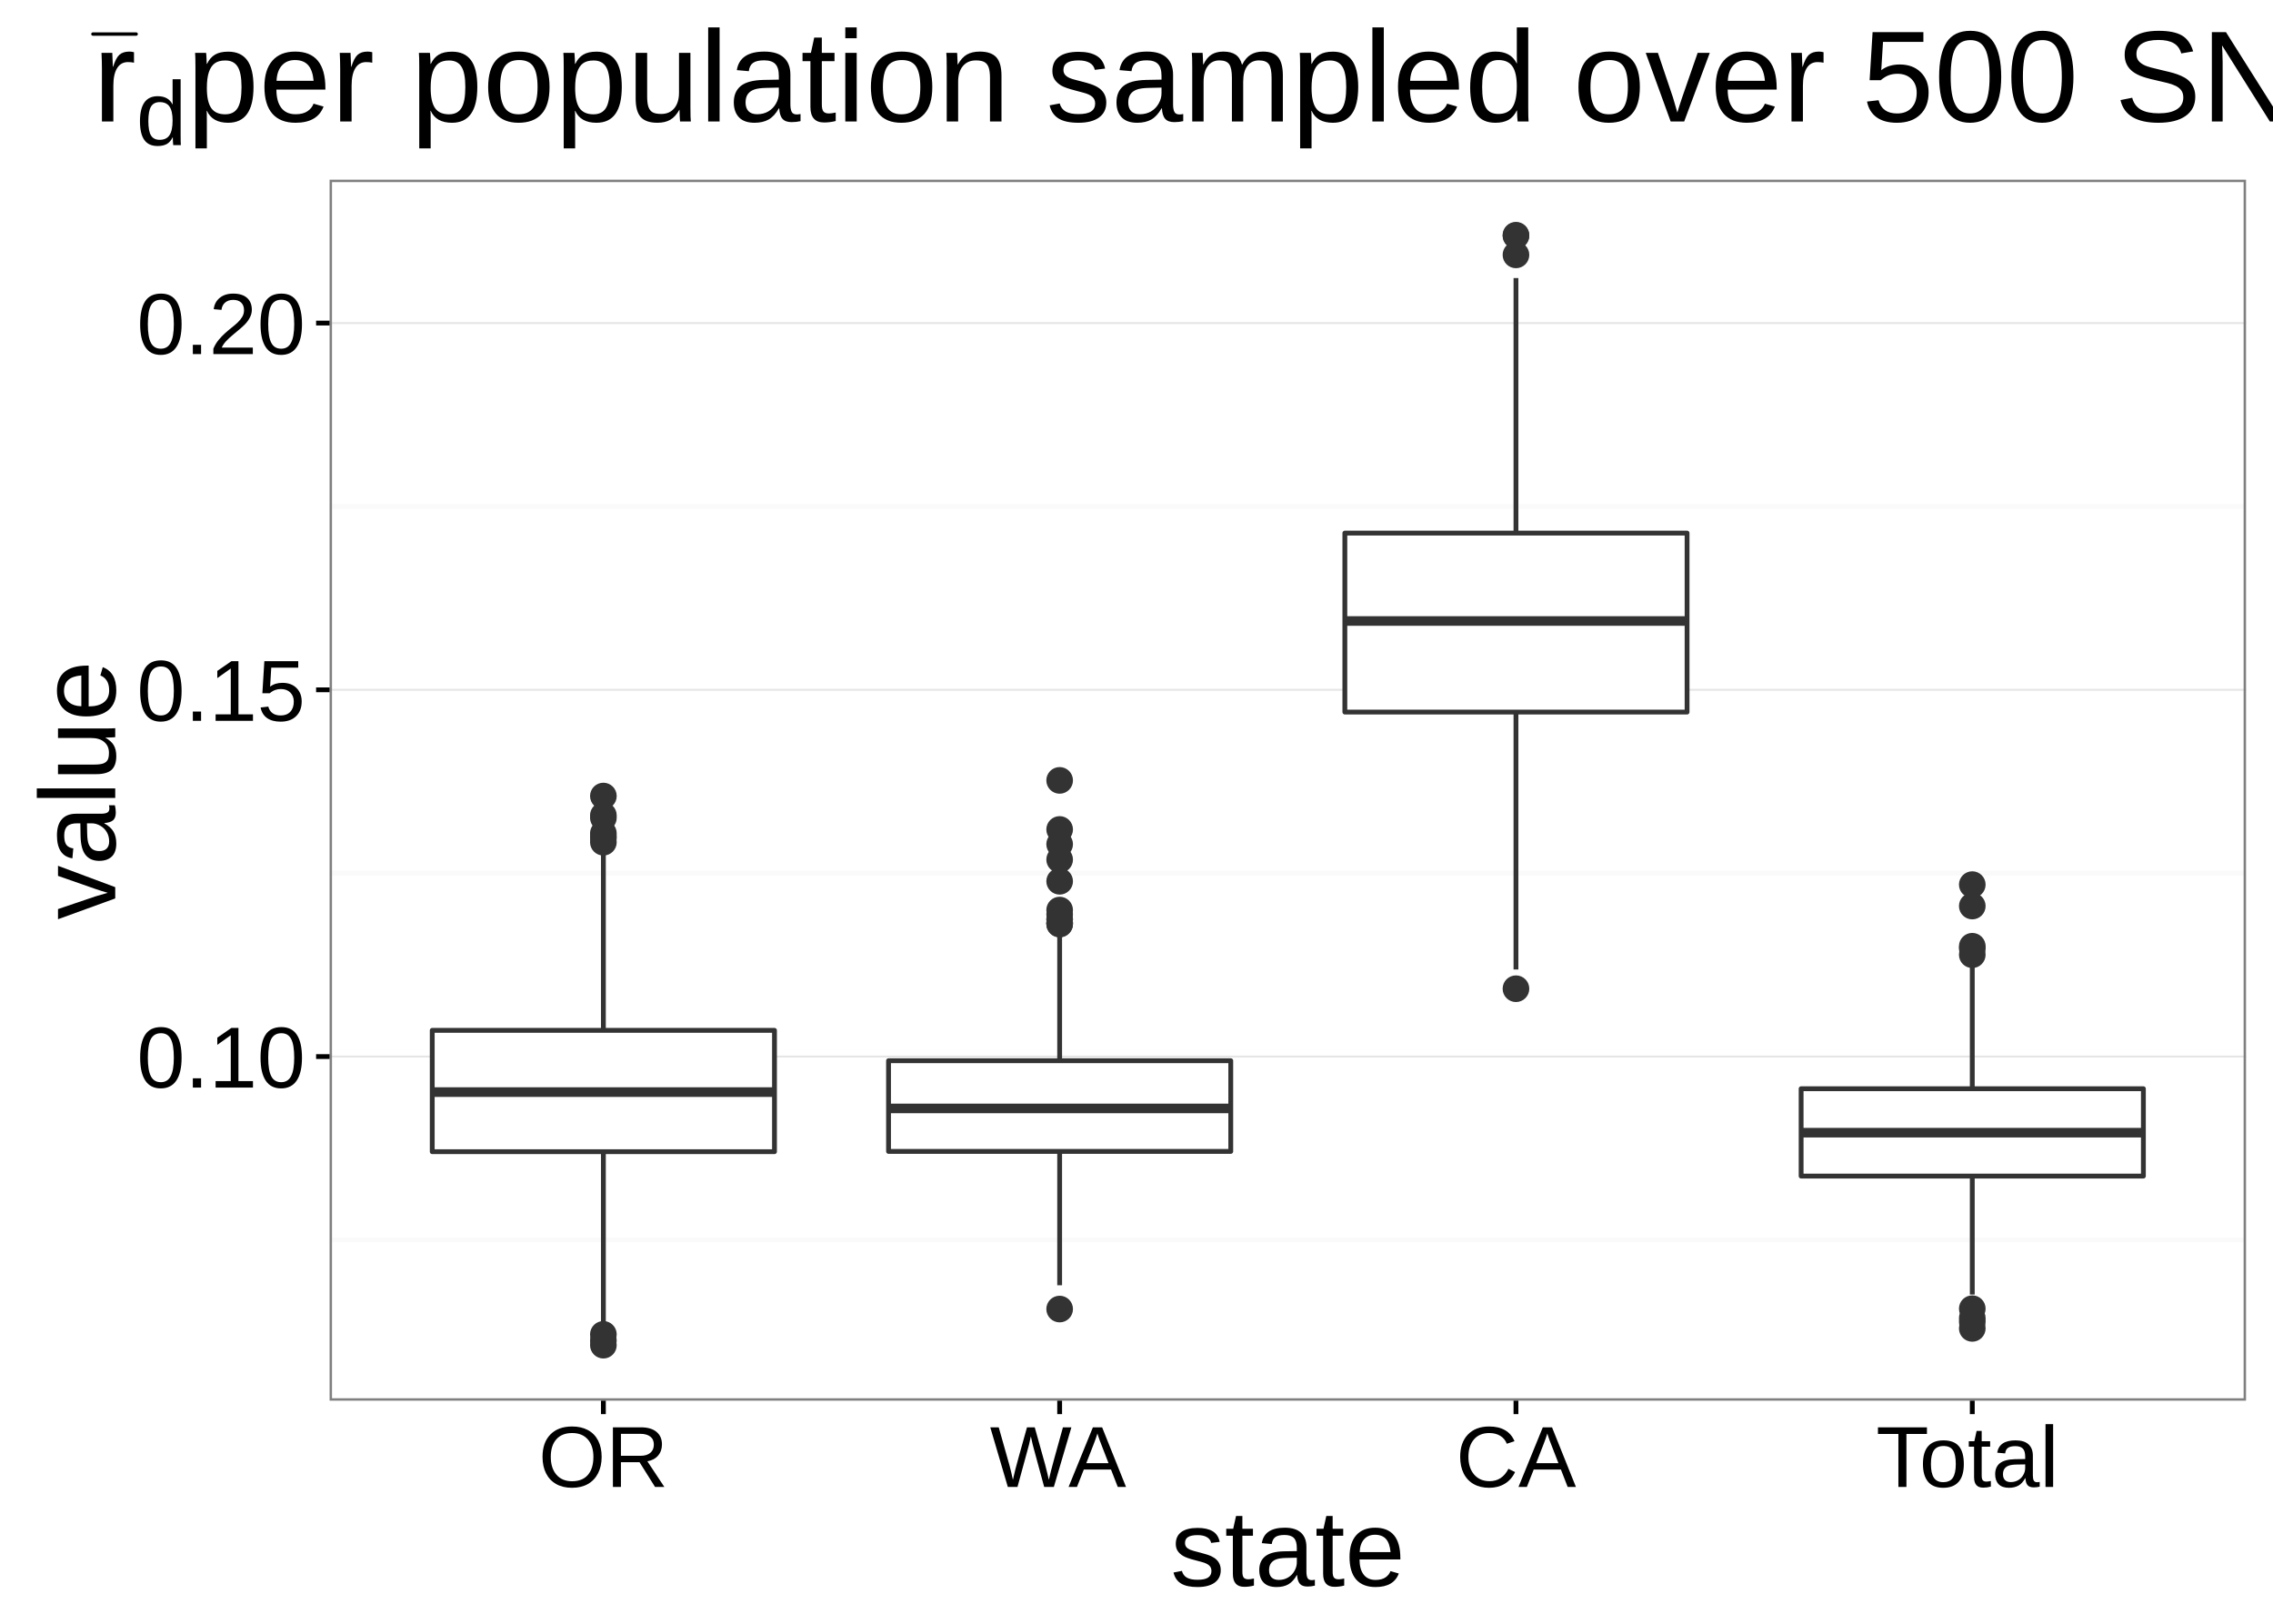
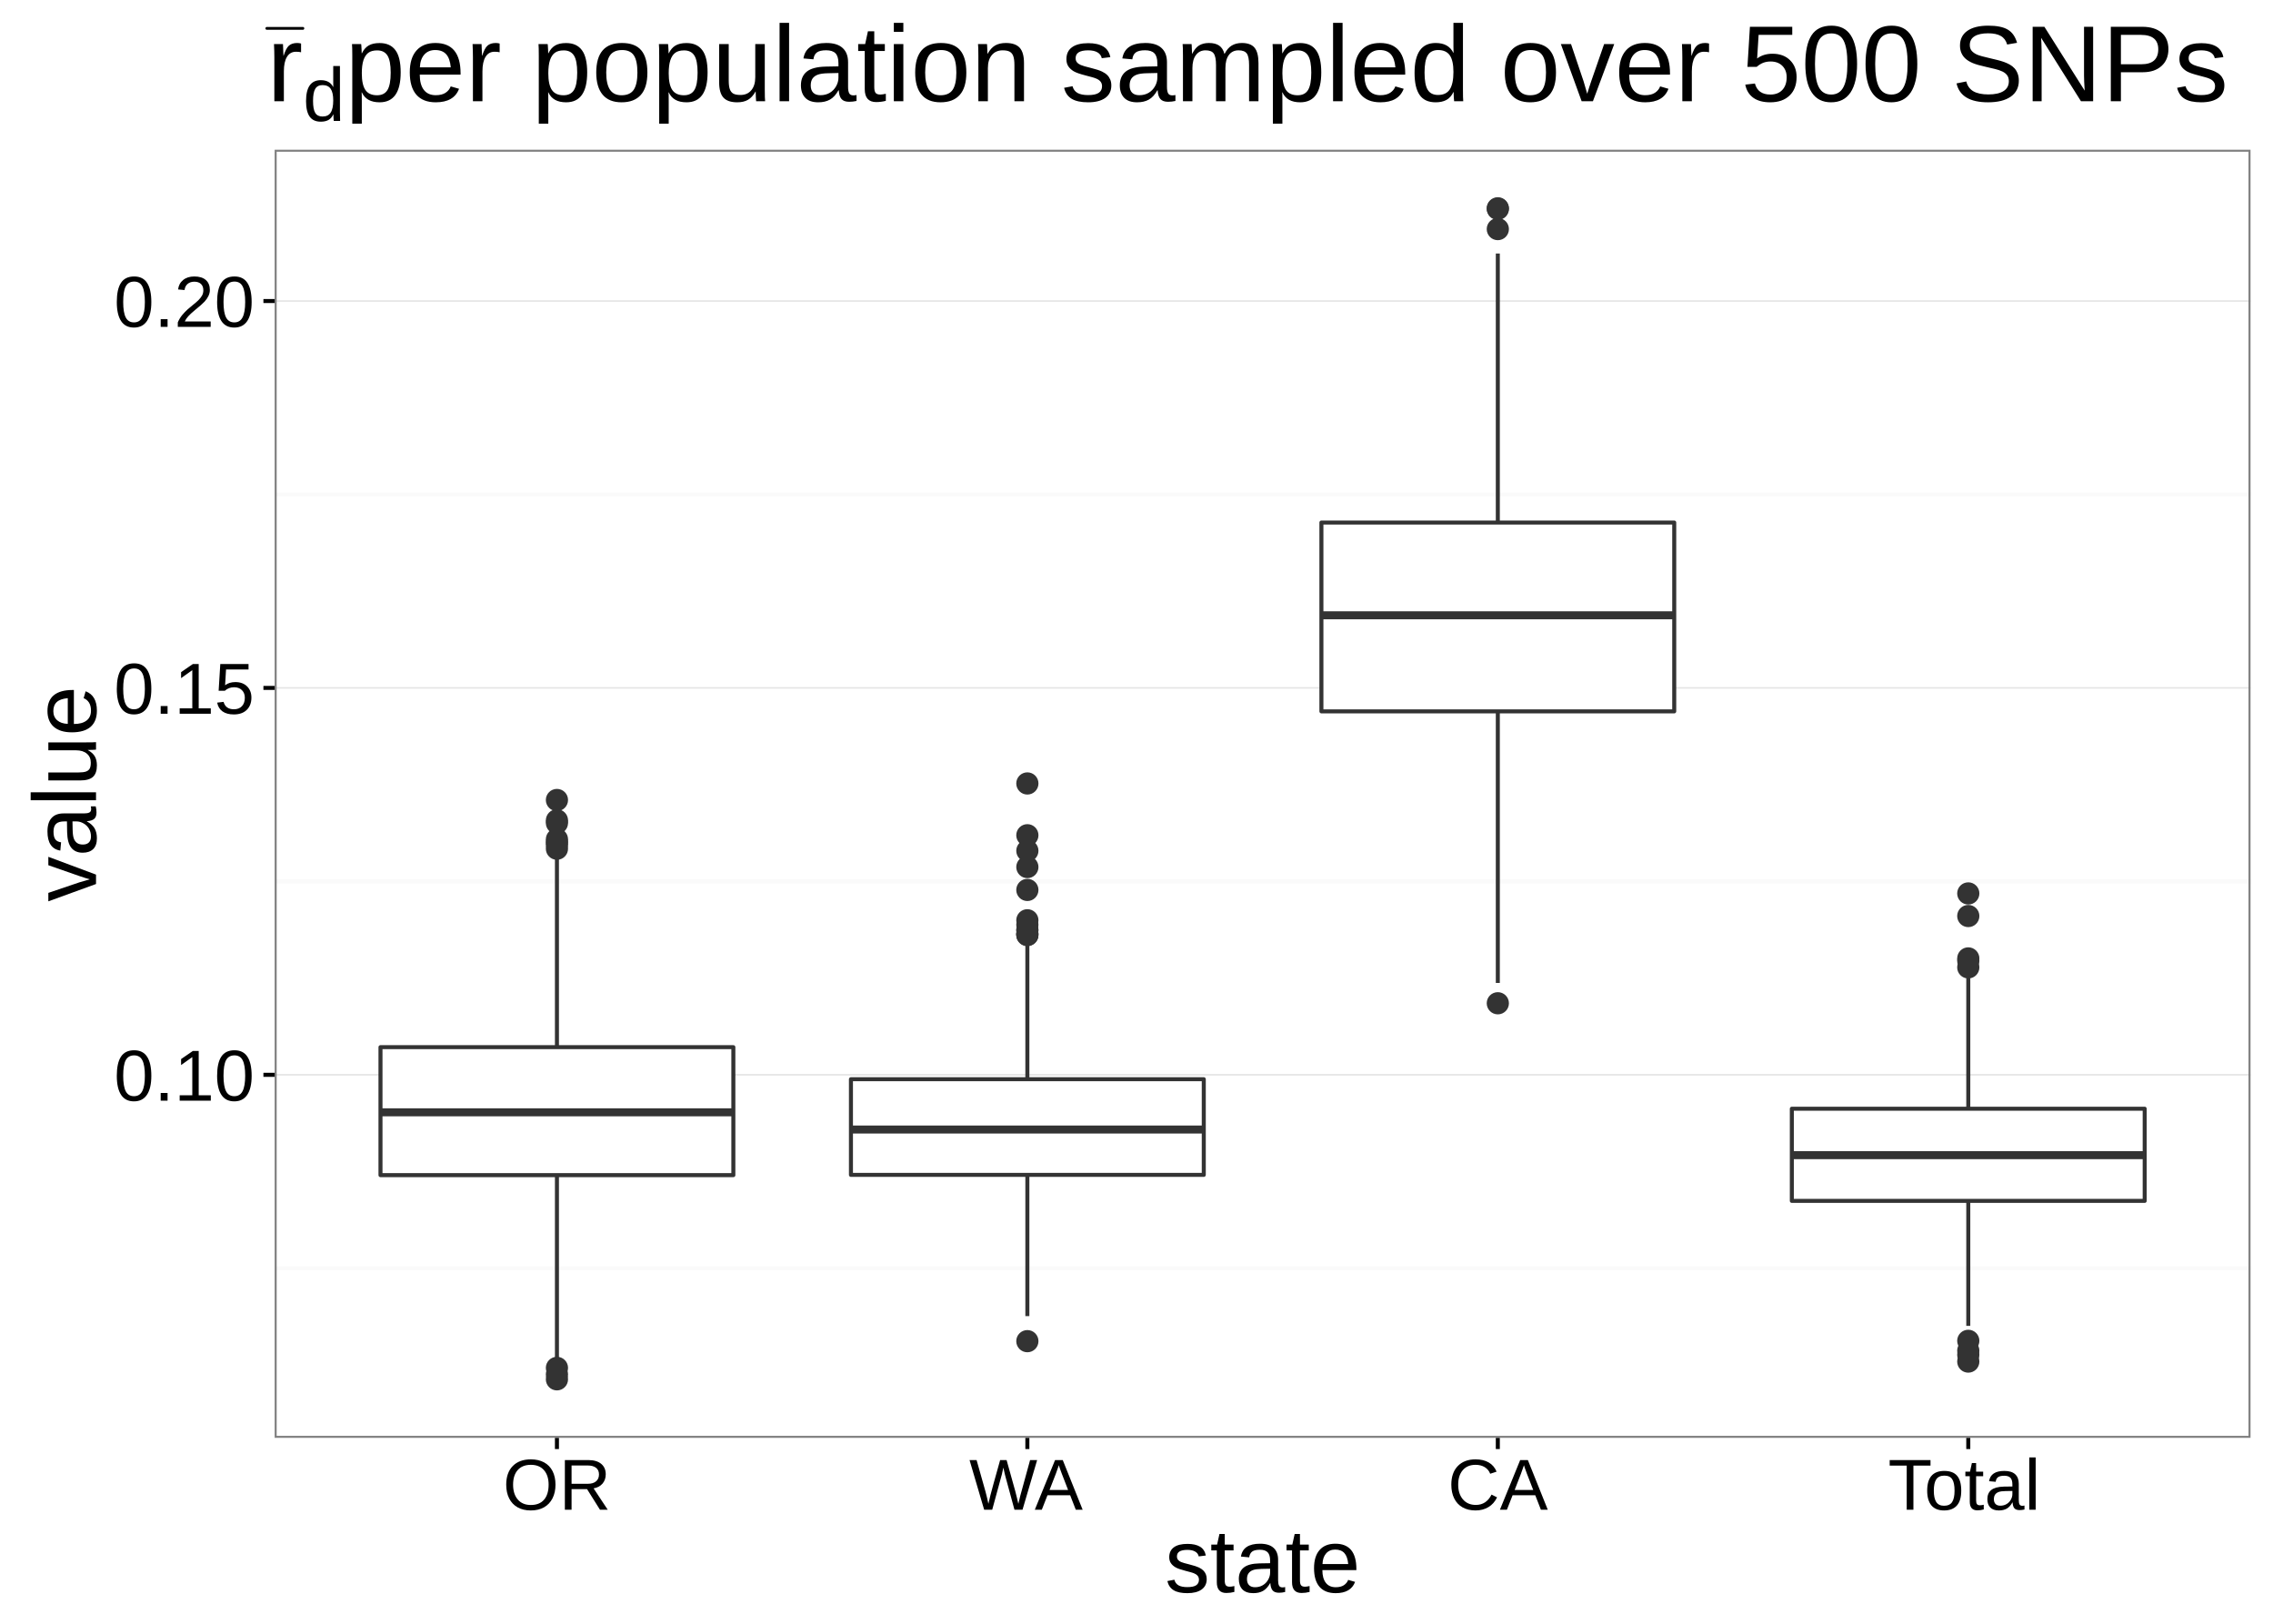
- <svg xmlns="http://www.w3.org/2000/svg" viewBox="0 0 504.00 360.00">
+ <svg xmlns="http://www.w3.org/2000/svg" viewBox="0 0 604.80 432.00">
  <defs>
    <style type="text/css">
    line, polyline, path, rect, circle {
      fill: none;
      stroke: #000000;
      stroke-linecap: round;
      stroke-linejoin: round;
      stroke-miterlimit: 10.00;
    }
  </style>
  </defs>
  <rect width="100%" height="100%" style="stroke: none; fill: #FFFFFF;" />
-   <rect x="0.00" y="0.00" width="504.00" height="360.00" style="stroke-width: 1.07; stroke: #FFFFFF; fill: #FFFFFF;" />
+   <rect x="0.00" y="0.00" width="604.80" height="432.00" style="stroke-width: 1.07; stroke: #FFFFFF; fill: #FFFFFF;" />
  <defs>
    <clipPath id="cp1">
-       <rect x="73.08" y="39.84" width="424.94" height="270.70" />
+       <rect x="73.08" y="39.84" width="525.74" height="342.70" />
    </clipPath>
  </defs>
-   <rect x="73.08" y="39.84" width="424.94" height="270.70" style="stroke-width: 1.07; stroke: none; fill: #FFFFFF;" clip-path="url(#cp1)" />
-   <polyline points="73.08,274.91 498.02,274.91 " style="stroke-width: 1.07; stroke: #FAFAFA; stroke-linecap: butt;" clip-path="url(#cp1)" />
-   <polyline points="73.08,193.60 498.02,193.60 " style="stroke-width: 1.07; stroke: #FAFAFA; stroke-linecap: butt;" clip-path="url(#cp1)" />
-   <polyline points="73.08,112.29 498.02,112.29 " style="stroke-width: 1.07; stroke: #FAFAFA; stroke-linecap: butt;" clip-path="url(#cp1)" />
-   <polyline points="73.08,234.25 498.02,234.25 " style="stroke-width: 0.43; stroke: #E5E5E5; stroke-linecap: butt;" clip-path="url(#cp1)" />
-   <polyline points="73.08,152.94 498.02,152.94 " style="stroke-width: 0.43; stroke: #E5E5E5; stroke-linecap: butt;" clip-path="url(#cp1)" />
-   <polyline points="73.08,71.63 498.02,71.63 " style="stroke-width: 0.43; stroke: #E5E5E5; stroke-linecap: butt;" clip-path="url(#cp1)" />
-   <circle cx="133.79" cy="184.75" r="1.95pt" style="stroke-width: 0.71; stroke: #333333; fill: #333333;" clip-path="url(#cp1)" />
-   <circle cx="133.79" cy="185.83" r="1.95pt" style="stroke-width: 0.71; stroke: #333333; fill: #333333;" clip-path="url(#cp1)" />
-   <circle cx="133.79" cy="181.32" r="1.95pt" style="stroke-width: 0.71; stroke: #333333; fill: #333333;" clip-path="url(#cp1)" />
-   <circle cx="133.79" cy="180.77" r="1.95pt" style="stroke-width: 0.71; stroke: #333333; fill: #333333;" clip-path="url(#cp1)" />
-   <circle cx="133.79" cy="185.37" r="1.95pt" style="stroke-width: 0.71; stroke: #333333; fill: #333333;" clip-path="url(#cp1)" />
-   <circle cx="133.79" cy="186.73" r="1.95pt" style="stroke-width: 0.71; stroke: #333333; fill: #333333;" clip-path="url(#cp1)" />
-   <circle cx="133.79" cy="295.84" r="1.95pt" style="stroke-width: 0.71; stroke: #333333; fill: #333333;" clip-path="url(#cp1)" />
-   <circle cx="133.79" cy="176.49" r="1.95pt" style="stroke-width: 0.71; stroke: #333333; fill: #333333;" clip-path="url(#cp1)" />
-   <circle cx="133.79" cy="298.24" r="1.95pt" style="stroke-width: 0.71; stroke: #333333; fill: #333333;" clip-path="url(#cp1)" />
-   <circle cx="133.79" cy="297.20" r="1.95pt" style="stroke-width: 0.71; stroke: #333333; fill: #333333;" clip-path="url(#cp1)" />
-   <line x1="133.79" y1="228.44" x2="133.79" y2="188.62" style="stroke-width: 1.07; stroke: #333333; stroke-linecap: butt;" clip-path="url(#cp1)" />
-   <line x1="133.79" y1="255.34" x2="133.79" y2="294.17" style="stroke-width: 1.07; stroke: #333333; stroke-linecap: butt;" clip-path="url(#cp1)" />
-   <polyline points="95.84,228.44 95.84,255.34 171.73,255.34 171.73,228.44 95.84,228.44 " style="stroke-width: 1.07; stroke: #333333; fill: #FFFFFF;" clip-path="url(#cp1)" />
-   <line x1="95.84" y1="242.13" x2="171.73" y2="242.13" style="stroke-width: 2.13; stroke: #333333; stroke-linecap: butt;" clip-path="url(#cp1)" />
-   <circle cx="234.96" cy="203.87" r="1.95pt" style="stroke-width: 0.71; stroke: #333333; fill: #333333;" clip-path="url(#cp1)" />
-   <circle cx="234.96" cy="204.88" r="1.95pt" style="stroke-width: 0.71; stroke: #333333; fill: #333333;" clip-path="url(#cp1)" />
-   <circle cx="234.96" cy="190.58" r="1.95pt" style="stroke-width: 0.71; stroke: #333333; fill: #333333;" clip-path="url(#cp1)" />
-   <circle cx="234.96" cy="195.39" r="1.95pt" style="stroke-width: 0.71; stroke: #333333; fill: #333333;" clip-path="url(#cp1)" />
-   <circle cx="234.96" cy="203.79" r="1.95pt" style="stroke-width: 0.71; stroke: #333333; fill: #333333;" clip-path="url(#cp1)" />
-   <circle cx="234.96" cy="290.23" r="1.95pt" style="stroke-width: 0.71; stroke: #333333; fill: #333333;" clip-path="url(#cp1)" />
-   <circle cx="234.96" cy="204.82" r="1.95pt" style="stroke-width: 0.71; stroke: #333333; fill: #333333;" clip-path="url(#cp1)" />
-   <circle cx="234.96" cy="204.62" r="1.95pt" style="stroke-width: 0.71; stroke: #333333; fill: #333333;" clip-path="url(#cp1)" />
-   <circle cx="234.96" cy="202.71" r="1.95pt" style="stroke-width: 0.71; stroke: #333333; fill: #333333;" clip-path="url(#cp1)" />
-   <circle cx="234.96" cy="201.77" r="1.95pt" style="stroke-width: 0.71; stroke: #333333; fill: #333333;" clip-path="url(#cp1)" />
-   <circle cx="234.96" cy="173.02" r="1.95pt" style="stroke-width: 0.71; stroke: #333333; fill: #333333;" clip-path="url(#cp1)" />
-   <circle cx="234.96" cy="187.17" r="1.95pt" style="stroke-width: 0.71; stroke: #333333; fill: #333333;" clip-path="url(#cp1)" />
-   <circle cx="234.96" cy="204.57" r="1.95pt" style="stroke-width: 0.71; stroke: #333333; fill: #333333;" clip-path="url(#cp1)" />
-   <circle cx="234.96" cy="183.90" r="1.95pt" style="stroke-width: 0.71; stroke: #333333; fill: #333333;" clip-path="url(#cp1)" />
-   <line x1="234.96" y1="235.17" x2="234.96" y2="206.92" style="stroke-width: 1.07; stroke: #333333; stroke-linecap: butt;" clip-path="url(#cp1)" />
-   <line x1="234.96" y1="255.28" x2="234.96" y2="284.96" style="stroke-width: 1.07; stroke: #333333; stroke-linecap: butt;" clip-path="url(#cp1)" />
-   <polyline points="197.02,235.17 197.02,255.28 272.90,255.28 272.90,235.17 197.02,235.17 " style="stroke-width: 1.07; stroke: #333333; fill: #FFFFFF;" clip-path="url(#cp1)" />
-   <line x1="197.02" y1="245.75" x2="272.90" y2="245.75" style="stroke-width: 2.13; stroke: #333333; stroke-linecap: butt;" clip-path="url(#cp1)" />
-   <circle cx="336.14" cy="56.51" r="1.95pt" style="stroke-width: 0.71; stroke: #333333; fill: #333333;" clip-path="url(#cp1)" />
-   <circle cx="336.14" cy="219.21" r="1.95pt" style="stroke-width: 0.71; stroke: #333333; fill: #333333;" clip-path="url(#cp1)" />
-   <circle cx="336.14" cy="52.15" r="1.95pt" style="stroke-width: 0.71; stroke: #333333; fill: #333333;" clip-path="url(#cp1)" />
-   <circle cx="336.14" cy="52.26" r="1.95pt" style="stroke-width: 0.71; stroke: #333333; fill: #333333;" clip-path="url(#cp1)" />
-   <line x1="336.14" y1="118.19" x2="336.14" y2="61.65" style="stroke-width: 1.07; stroke: #333333; stroke-linecap: butt;" clip-path="url(#cp1)" />
-   <line x1="336.14" y1="157.87" x2="336.14" y2="214.95" style="stroke-width: 1.07; stroke: #333333; stroke-linecap: butt;" clip-path="url(#cp1)" />
-   <polyline points="298.20,118.19 298.20,157.87 374.08,157.87 374.08,118.19 298.20,118.19 " style="stroke-width: 1.07; stroke: #333333; fill: #FFFFFF;" clip-path="url(#cp1)" />
-   <line x1="298.20" y1="137.68" x2="374.08" y2="137.68" style="stroke-width: 2.13; stroke: #333333; stroke-linecap: butt;" clip-path="url(#cp1)" />
-   <circle cx="437.32" cy="290.15" r="1.95pt" style="stroke-width: 0.71; stroke: #333333; fill: #333333;" clip-path="url(#cp1)" />
-   <circle cx="437.32" cy="293.09" r="1.95pt" style="stroke-width: 0.71; stroke: #333333; fill: #333333;" clip-path="url(#cp1)" />
-   <circle cx="437.32" cy="294.52" r="1.95pt" style="stroke-width: 0.71; stroke: #333333; fill: #333333;" clip-path="url(#cp1)" />
-   <circle cx="437.32" cy="292.23" r="1.95pt" style="stroke-width: 0.71; stroke: #333333; fill: #333333;" clip-path="url(#cp1)" />
-   <circle cx="437.32" cy="210.30" r="1.95pt" style="stroke-width: 0.71; stroke: #333333; fill: #333333;" clip-path="url(#cp1)" />
-   <circle cx="437.32" cy="209.79" r="1.95pt" style="stroke-width: 0.71; stroke: #333333; fill: #333333;" clip-path="url(#cp1)" />
-   <circle cx="437.32" cy="211.67" r="1.95pt" style="stroke-width: 0.71; stroke: #333333; fill: #333333;" clip-path="url(#cp1)" />
-   <circle cx="437.32" cy="196.13" r="1.95pt" style="stroke-width: 0.71; stroke: #333333; fill: #333333;" clip-path="url(#cp1)" />
-   <circle cx="437.32" cy="200.88" r="1.95pt" style="stroke-width: 0.71; stroke: #333333; fill: #333333;" clip-path="url(#cp1)" />
-   <line x1="437.32" y1="241.38" x2="437.32" y2="213.88" style="stroke-width: 1.07; stroke: #333333; stroke-linecap: butt;" clip-path="url(#cp1)" />
-   <line x1="437.32" y1="260.75" x2="437.32" y2="287.01" style="stroke-width: 1.07; stroke: #333333; stroke-linecap: butt;" clip-path="url(#cp1)" />
-   <polyline points="399.37,241.38 399.37,260.75 475.26,260.75 475.26,241.38 399.37,241.38 " style="stroke-width: 1.07; stroke: #333333; fill: #FFFFFF;" clip-path="url(#cp1)" />
-   <line x1="399.37" y1="251.13" x2="475.26" y2="251.13" style="stroke-width: 2.13; stroke: #333333; stroke-linecap: butt;" clip-path="url(#cp1)" />
-   <rect x="73.08" y="39.84" width="424.94" height="270.70" style="stroke-width: 1.07; stroke: #7F7F7F;" clip-path="url(#cp1)" />
+   <rect x="73.08" y="39.84" width="525.74" height="342.70" style="stroke-width: 1.07; stroke: none; fill: #FFFFFF;" clip-path="url(#cp1)" />
+   <polyline points="73.08,337.43 598.82,337.43 " style="stroke-width: 1.07; stroke: #FAFAFA; stroke-linecap: butt;" clip-path="url(#cp1)" />
+   <polyline points="73.08,234.49 598.82,234.49 " style="stroke-width: 1.07; stroke: #FAFAFA; stroke-linecap: butt;" clip-path="url(#cp1)" />
+   <polyline points="73.08,131.55 598.82,131.55 " style="stroke-width: 1.07; stroke: #FAFAFA; stroke-linecap: butt;" clip-path="url(#cp1)" />
+   <polyline points="73.08,285.96 598.82,285.96 " style="stroke-width: 0.43; stroke: #E5E5E5; stroke-linecap: butt;" clip-path="url(#cp1)" />
+   <polyline points="73.08,183.02 598.82,183.02 " style="stroke-width: 0.43; stroke: #E5E5E5; stroke-linecap: butt;" clip-path="url(#cp1)" />
+   <polyline points="73.08,80.09 598.82,80.09 " style="stroke-width: 0.43; stroke: #E5E5E5; stroke-linecap: butt;" clip-path="url(#cp1)" />
+   <circle cx="148.19" cy="223.30" r="1.95pt" style="stroke-width: 0.71; stroke: #333333; fill: #333333;" clip-path="url(#cp1)" />
+   <circle cx="148.19" cy="224.66" r="1.95pt" style="stroke-width: 0.71; stroke: #333333; fill: #333333;" clip-path="url(#cp1)" />
+   <circle cx="148.19" cy="218.96" r="1.95pt" style="stroke-width: 0.71; stroke: #333333; fill: #333333;" clip-path="url(#cp1)" />
+   <circle cx="148.19" cy="218.26" r="1.95pt" style="stroke-width: 0.71; stroke: #333333; fill: #333333;" clip-path="url(#cp1)" />
+   <circle cx="148.19" cy="224.08" r="1.95pt" style="stroke-width: 0.71; stroke: #333333; fill: #333333;" clip-path="url(#cp1)" />
+   <circle cx="148.19" cy="225.80" r="1.95pt" style="stroke-width: 0.71; stroke: #333333; fill: #333333;" clip-path="url(#cp1)" />
+   <circle cx="148.19" cy="363.93" r="1.95pt" style="stroke-width: 0.71; stroke: #333333; fill: #333333;" clip-path="url(#cp1)" />
+   <circle cx="148.19" cy="212.84" r="1.95pt" style="stroke-width: 0.71; stroke: #333333; fill: #333333;" clip-path="url(#cp1)" />
+   <circle cx="148.19" cy="366.97" r="1.95pt" style="stroke-width: 0.71; stroke: #333333; fill: #333333;" clip-path="url(#cp1)" />
+   <circle cx="148.19" cy="365.65" r="1.95pt" style="stroke-width: 0.71; stroke: #333333; fill: #333333;" clip-path="url(#cp1)" />
+   <line x1="148.19" y1="278.60" x2="148.19" y2="228.20" style="stroke-width: 1.07; stroke: #333333; stroke-linecap: butt;" clip-path="url(#cp1)" />
+   <line x1="148.19" y1="312.65" x2="148.19" y2="361.82" style="stroke-width: 1.07; stroke: #333333; stroke-linecap: butt;" clip-path="url(#cp1)" />
+   <polyline points="101.24,278.60 101.24,312.65 195.13,312.65 195.13,278.60 101.24,278.60 " style="stroke-width: 1.07; stroke: #333333; fill: #FFFFFF;" clip-path="url(#cp1)" />
+   <line x1="101.24" y1="295.93" x2="195.13" y2="295.93" style="stroke-width: 2.13; stroke: #333333; stroke-linecap: butt;" clip-path="url(#cp1)" />
+   <circle cx="273.36" cy="247.50" r="1.95pt" style="stroke-width: 0.71; stroke: #333333; fill: #333333;" clip-path="url(#cp1)" />
+   <circle cx="273.36" cy="248.78" r="1.95pt" style="stroke-width: 0.71; stroke: #333333; fill: #333333;" clip-path="url(#cp1)" />
+   <circle cx="273.36" cy="230.68" r="1.95pt" style="stroke-width: 0.71; stroke: #333333; fill: #333333;" clip-path="url(#cp1)" />
+   <circle cx="273.36" cy="236.77" r="1.95pt" style="stroke-width: 0.71; stroke: #333333; fill: #333333;" clip-path="url(#cp1)" />
+   <circle cx="273.36" cy="247.39" r="1.95pt" style="stroke-width: 0.71; stroke: #333333; fill: #333333;" clip-path="url(#cp1)" />
+   <circle cx="273.36" cy="356.82" r="1.95pt" style="stroke-width: 0.71; stroke: #333333; fill: #333333;" clip-path="url(#cp1)" />
+   <circle cx="273.36" cy="248.70" r="1.95pt" style="stroke-width: 0.71; stroke: #333333; fill: #333333;" clip-path="url(#cp1)" />
+   <circle cx="273.36" cy="248.45" r="1.95pt" style="stroke-width: 0.71; stroke: #333333; fill: #333333;" clip-path="url(#cp1)" />
+   <circle cx="273.36" cy="246.03" r="1.95pt" style="stroke-width: 0.71; stroke: #333333; fill: #333333;" clip-path="url(#cp1)" />
+   <circle cx="273.36" cy="244.84" r="1.95pt" style="stroke-width: 0.71; stroke: #333333; fill: #333333;" clip-path="url(#cp1)" />
+   <circle cx="273.36" cy="208.44" r="1.95pt" style="stroke-width: 0.71; stroke: #333333; fill: #333333;" clip-path="url(#cp1)" />
+   <circle cx="273.36" cy="226.35" r="1.95pt" style="stroke-width: 0.71; stroke: #333333; fill: #333333;" clip-path="url(#cp1)" />
+   <circle cx="273.36" cy="248.39" r="1.95pt" style="stroke-width: 0.71; stroke: #333333; fill: #333333;" clip-path="url(#cp1)" />
+   <circle cx="273.36" cy="222.22" r="1.95pt" style="stroke-width: 0.71; stroke: #333333; fill: #333333;" clip-path="url(#cp1)" />
+   <line x1="273.36" y1="287.13" x2="273.36" y2="251.36" style="stroke-width: 1.07; stroke: #333333; stroke-linecap: butt;" clip-path="url(#cp1)" />
+   <line x1="273.36" y1="312.58" x2="273.36" y2="350.16" style="stroke-width: 1.07; stroke: #333333; stroke-linecap: butt;" clip-path="url(#cp1)" />
+   <polyline points="226.42,287.13 226.42,312.58 320.30,312.58 320.30,287.13 226.42,287.13 " style="stroke-width: 1.07; stroke: #333333; fill: #FFFFFF;" clip-path="url(#cp1)" />
+   <line x1="226.42" y1="300.51" x2="320.30" y2="300.51" style="stroke-width: 2.13; stroke: #333333; stroke-linecap: butt;" clip-path="url(#cp1)" />
+   <circle cx="398.54" cy="60.95" r="1.95pt" style="stroke-width: 0.71; stroke: #333333; fill: #333333;" clip-path="url(#cp1)" />
+   <circle cx="398.54" cy="266.92" r="1.95pt" style="stroke-width: 0.71; stroke: #333333; fill: #333333;" clip-path="url(#cp1)" />
+   <circle cx="398.54" cy="55.42" r="1.95pt" style="stroke-width: 0.71; stroke: #333333; fill: #333333;" clip-path="url(#cp1)" />
+   <circle cx="398.54" cy="55.56" r="1.95pt" style="stroke-width: 0.71; stroke: #333333; fill: #333333;" clip-path="url(#cp1)" />
+   <line x1="398.54" y1="139.02" x2="398.54" y2="67.45" style="stroke-width: 1.07; stroke: #333333; stroke-linecap: butt;" clip-path="url(#cp1)" />
+   <line x1="398.54" y1="189.26" x2="398.54" y2="261.52" style="stroke-width: 1.07; stroke: #333333; stroke-linecap: butt;" clip-path="url(#cp1)" />
+   <polyline points="351.60,139.02 351.60,189.26 445.48,189.26 445.48,139.02 351.60,139.02 " style="stroke-width: 1.07; stroke: #333333; fill: #FFFFFF;" clip-path="url(#cp1)" />
+   <line x1="351.60" y1="163.70" x2="445.48" y2="163.70" style="stroke-width: 2.13; stroke: #333333; stroke-linecap: butt;" clip-path="url(#cp1)" />
+   <circle cx="523.72" cy="356.73" r="1.95pt" style="stroke-width: 0.71; stroke: #333333; fill: #333333;" clip-path="url(#cp1)" />
+   <circle cx="523.72" cy="360.45" r="1.95pt" style="stroke-width: 0.71; stroke: #333333; fill: #333333;" clip-path="url(#cp1)" />
+   <circle cx="523.72" cy="362.25" r="1.95pt" style="stroke-width: 0.71; stroke: #333333; fill: #333333;" clip-path="url(#cp1)" />
+   <circle cx="523.72" cy="359.35" r="1.95pt" style="stroke-width: 0.71; stroke: #333333; fill: #333333;" clip-path="url(#cp1)" />
+   <circle cx="523.72" cy="255.63" r="1.95pt" style="stroke-width: 0.71; stroke: #333333; fill: #333333;" clip-path="url(#cp1)" />
+   <circle cx="523.72" cy="254.99" r="1.95pt" style="stroke-width: 0.71; stroke: #333333; fill: #333333;" clip-path="url(#cp1)" />
+   <circle cx="523.72" cy="257.37" r="1.95pt" style="stroke-width: 0.71; stroke: #333333; fill: #333333;" clip-path="url(#cp1)" />
+   <circle cx="523.72" cy="237.70" r="1.95pt" style="stroke-width: 0.71; stroke: #333333; fill: #333333;" clip-path="url(#cp1)" />
+   <circle cx="523.72" cy="243.71" r="1.95pt" style="stroke-width: 0.71; stroke: #333333; fill: #333333;" clip-path="url(#cp1)" />
+   <line x1="523.72" y1="294.98" x2="523.72" y2="260.17" style="stroke-width: 1.07; stroke: #333333; stroke-linecap: butt;" clip-path="url(#cp1)" />
+   <line x1="523.72" y1="319.50" x2="523.72" y2="352.75" style="stroke-width: 1.07; stroke: #333333; stroke-linecap: butt;" clip-path="url(#cp1)" />
+   <polyline points="476.77,294.98 476.77,319.50 570.66,319.50 570.66,294.98 476.77,294.98 " style="stroke-width: 1.07; stroke: #333333; fill: #FFFFFF;" clip-path="url(#cp1)" />
+   <line x1="476.77" y1="307.33" x2="570.66" y2="307.33" style="stroke-width: 2.13; stroke: #333333; stroke-linecap: butt;" clip-path="url(#cp1)" />
+   <rect x="73.08" y="39.84" width="525.74" height="342.70" style="stroke-width: 1.07; stroke: #7F7F7F;" clip-path="url(#cp1)" />
  <defs>
    <clipPath id="cp2">
-       <rect x="0.00" y="0.00" width="504.00" height="360.00" />
+       <rect x="0.00" y="0.00" width="604.80" height="432.00" />
    </clipPath>
  </defs>
  <g clip-path="url(#cp2)">
-     <text x="30.33" y="241.12" style="font-size: 14.40pt; font-family: Arial;">0.10</text>
+     <text x="30.33" y="292.83" style="font-size: 14.40pt; font-family: Arial;">0.10</text>
  </g>
  <g clip-path="url(#cp2)">
-     <text x="30.33" y="159.81" style="font-size: 14.40pt; font-family: Arial;">0.15</text>
+     <text x="30.33" y="189.89" style="font-size: 14.40pt; font-family: Arial;">0.15</text>
  </g>
  <g clip-path="url(#cp2)">
-     <text x="30.33" y="78.50" style="font-size: 14.40pt; font-family: Arial;">0.20</text>
+     <text x="30.33" y="86.96" style="font-size: 14.40pt; font-family: Arial;">0.20</text>
  </g>
-   <polyline points="70.09,234.25 73.08,234.25 " style="stroke-width: 1.07; stroke-linecap: butt;" clip-path="url(#cp2)" />
-   <polyline points="70.09,152.94 73.08,152.94 " style="stroke-width: 1.07; stroke-linecap: butt;" clip-path="url(#cp2)" />
-   <polyline points="70.09,71.63 73.08,71.63 " style="stroke-width: 1.07; stroke-linecap: butt;" clip-path="url(#cp2)" />
-   <polyline points="133.79,313.53 133.79,310.55 " style="stroke-width: 1.07; stroke-linecap: butt;" clip-path="url(#cp2)" />
-   <polyline points="234.96,313.53 234.96,310.55 " style="stroke-width: 1.07; stroke-linecap: butt;" clip-path="url(#cp2)" />
-   <polyline points="336.14,313.53 336.14,310.55 " style="stroke-width: 1.07; stroke-linecap: butt;" clip-path="url(#cp2)" />
-   <polyline points="437.32,313.53 437.32,310.55 " style="stroke-width: 1.07; stroke-linecap: butt;" clip-path="url(#cp2)" />
+   <polyline points="70.09,285.96 73.08,285.96 " style="stroke-width: 1.07; stroke-linecap: butt;" clip-path="url(#cp2)" />
+   <polyline points="70.09,183.02 73.08,183.02 " style="stroke-width: 1.07; stroke-linecap: butt;" clip-path="url(#cp2)" />
+   <polyline points="70.09,80.09 73.08,80.09 " style="stroke-width: 1.07; stroke-linecap: butt;" clip-path="url(#cp2)" />
+   <polyline points="148.19,385.53 148.19,382.55 " style="stroke-width: 1.07; stroke-linecap: butt;" clip-path="url(#cp2)" />
+   <polyline points="273.36,385.53 273.36,382.55 " style="stroke-width: 1.07; stroke-linecap: butt;" clip-path="url(#cp2)" />
+   <polyline points="398.54,385.53 398.54,382.55 " style="stroke-width: 1.07; stroke-linecap: butt;" clip-path="url(#cp2)" />
+   <polyline points="523.72,385.53 523.72,382.55 " style="stroke-width: 1.07; stroke-linecap: butt;" clip-path="url(#cp2)" />
  <g clip-path="url(#cp2)">
-     <text x="119.39" y="329.67" style="font-size: 14.40pt; font-family: Arial;">OR</text>
+     <text x="133.79" y="401.67" style="font-size: 14.40pt; font-family: Arial;">OR</text>
  </g>
  <g clip-path="url(#cp2)">
-     <text x="219.50" y="329.67" style="font-size: 14.40pt; font-family: Arial;">WA</text>
+     <text x="257.90" y="401.67" style="font-size: 14.40pt; font-family: Arial;">WA</text>
  </g>
  <g clip-path="url(#cp2)">
-     <text x="322.80" y="329.67" style="font-size: 14.40pt; font-family: Arial;">CA</text>
+     <text x="385.20" y="401.67" style="font-size: 14.40pt; font-family: Arial;">CA</text>
  </g>
  <g clip-path="url(#cp2)">
-     <text x="415.97" y="329.67" style="font-size: 14.40pt; font-family: Arial;">Total</text>
+     <text x="502.37" y="401.67" style="font-size: 14.40pt; font-family: Arial;">Total</text>
  </g>
  <g clip-path="url(#cp2)">
-     <text x="259.54" y="351.63" style="font-size: 18.00pt; font-family: Arial;">state</text>
+     <text x="309.94" y="423.63" style="font-size: 18.00pt; font-family: Arial;">state</text>
  </g>
  <g clip-path="url(#cp2)">
-     <text transform="translate(25.55,203.88) rotate(-90)" style="font-size: 18.00pt; font-family: Arial;">value</text>
+     <text transform="translate(25.55,239.88) rotate(-90)" style="font-size: 18.00pt; font-family: Arial;">value</text>
  </g>
  <g clip-path="url(#cp2)">
-     <text x="20.60" y="26.94" style="font-size: 21.60pt; font-family: Arial;">r</text>
+     <text x="71.00" y="26.94" style="font-size: 21.60pt; font-family: Arial;">r</text>
  </g>
-   <polyline points="20.60,7.55 30.19,7.55 " style="stroke-width: 0.75;" clip-path="url(#cp2)" />
+   <polyline points="71.00,7.55 80.59,7.55 " style="stroke-width: 0.75;" clip-path="url(#cp2)" />
  <g clip-path="url(#cp2)">
-     <text x="30.19" y="32.17" style="font-size: 15.12pt; font-family: Arial;">d</text>
+     <text x="80.59" y="32.17" style="font-size: 15.12pt; font-family: Arial;">d</text>
  </g>
  <g clip-path="url(#cp2)">
-     <text x="41.40" y="26.94" style="font-size: 21.60pt; font-family: Arial;"> per population sampled over 500 SNPs</text>
+     <text x="91.80" y="26.94" style="font-size: 21.60pt; font-family: Arial;"> per population sampled over 500 SNPs</text>
  </g>
</svg>
